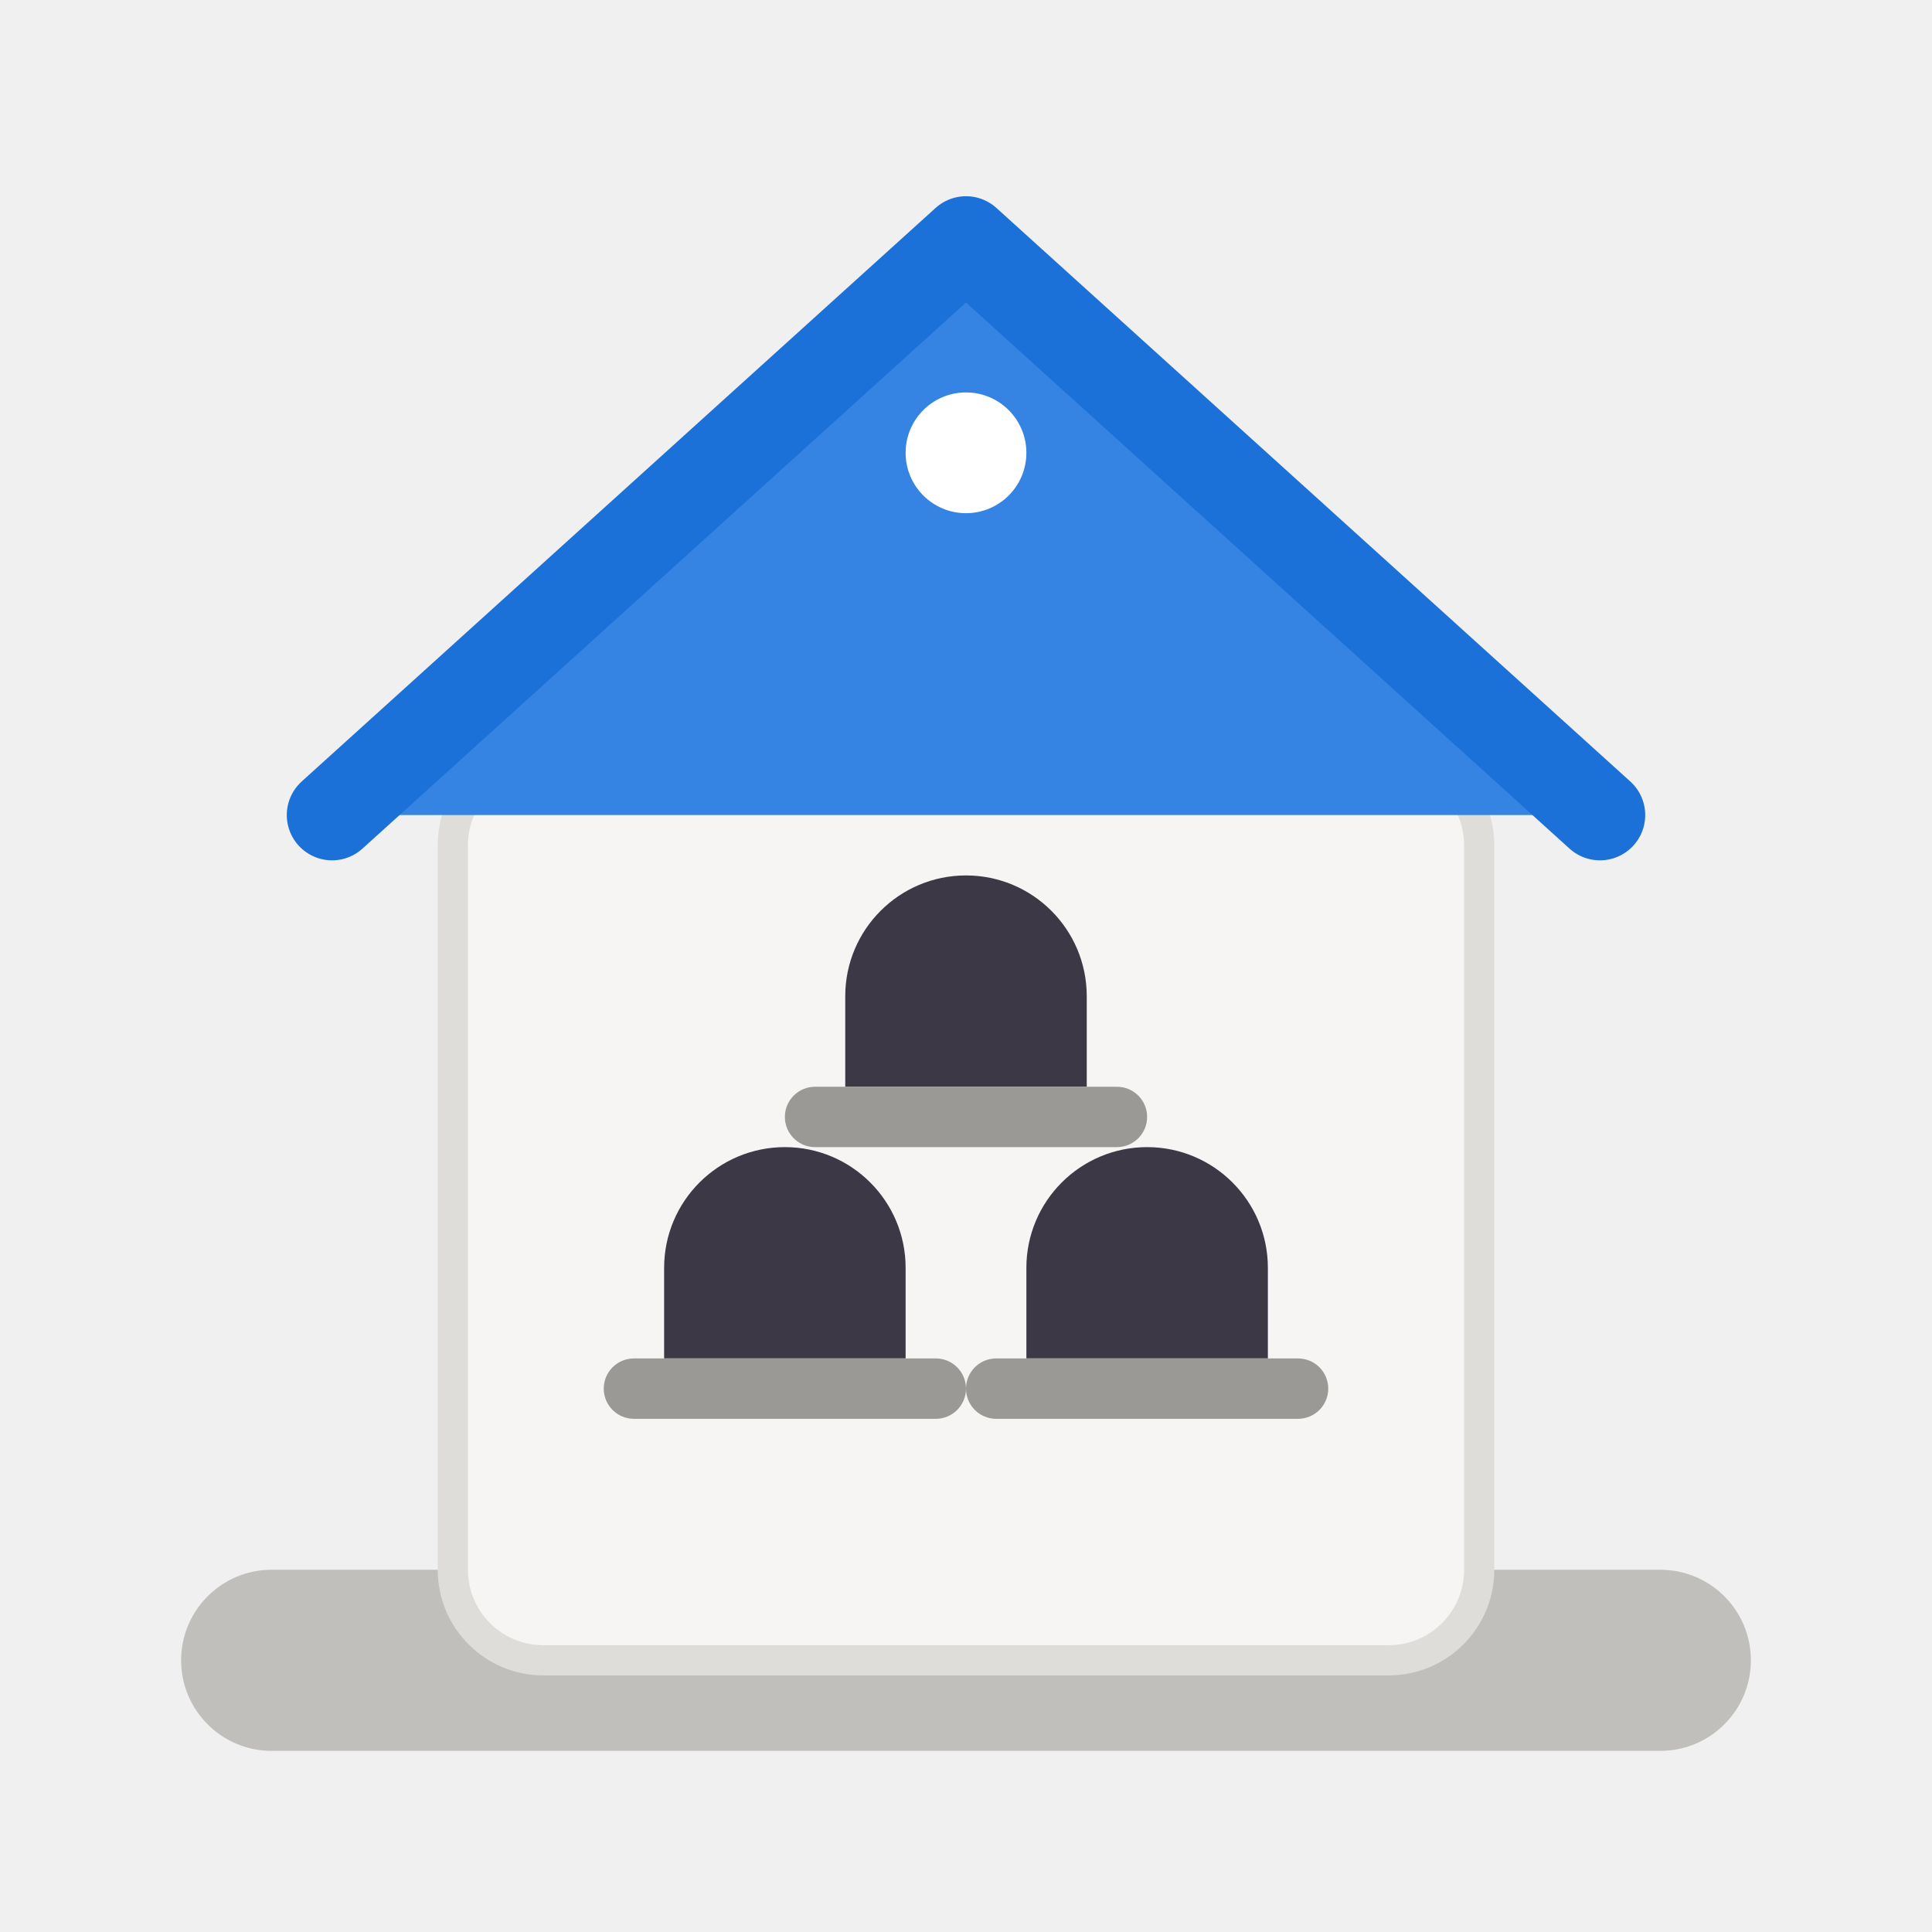
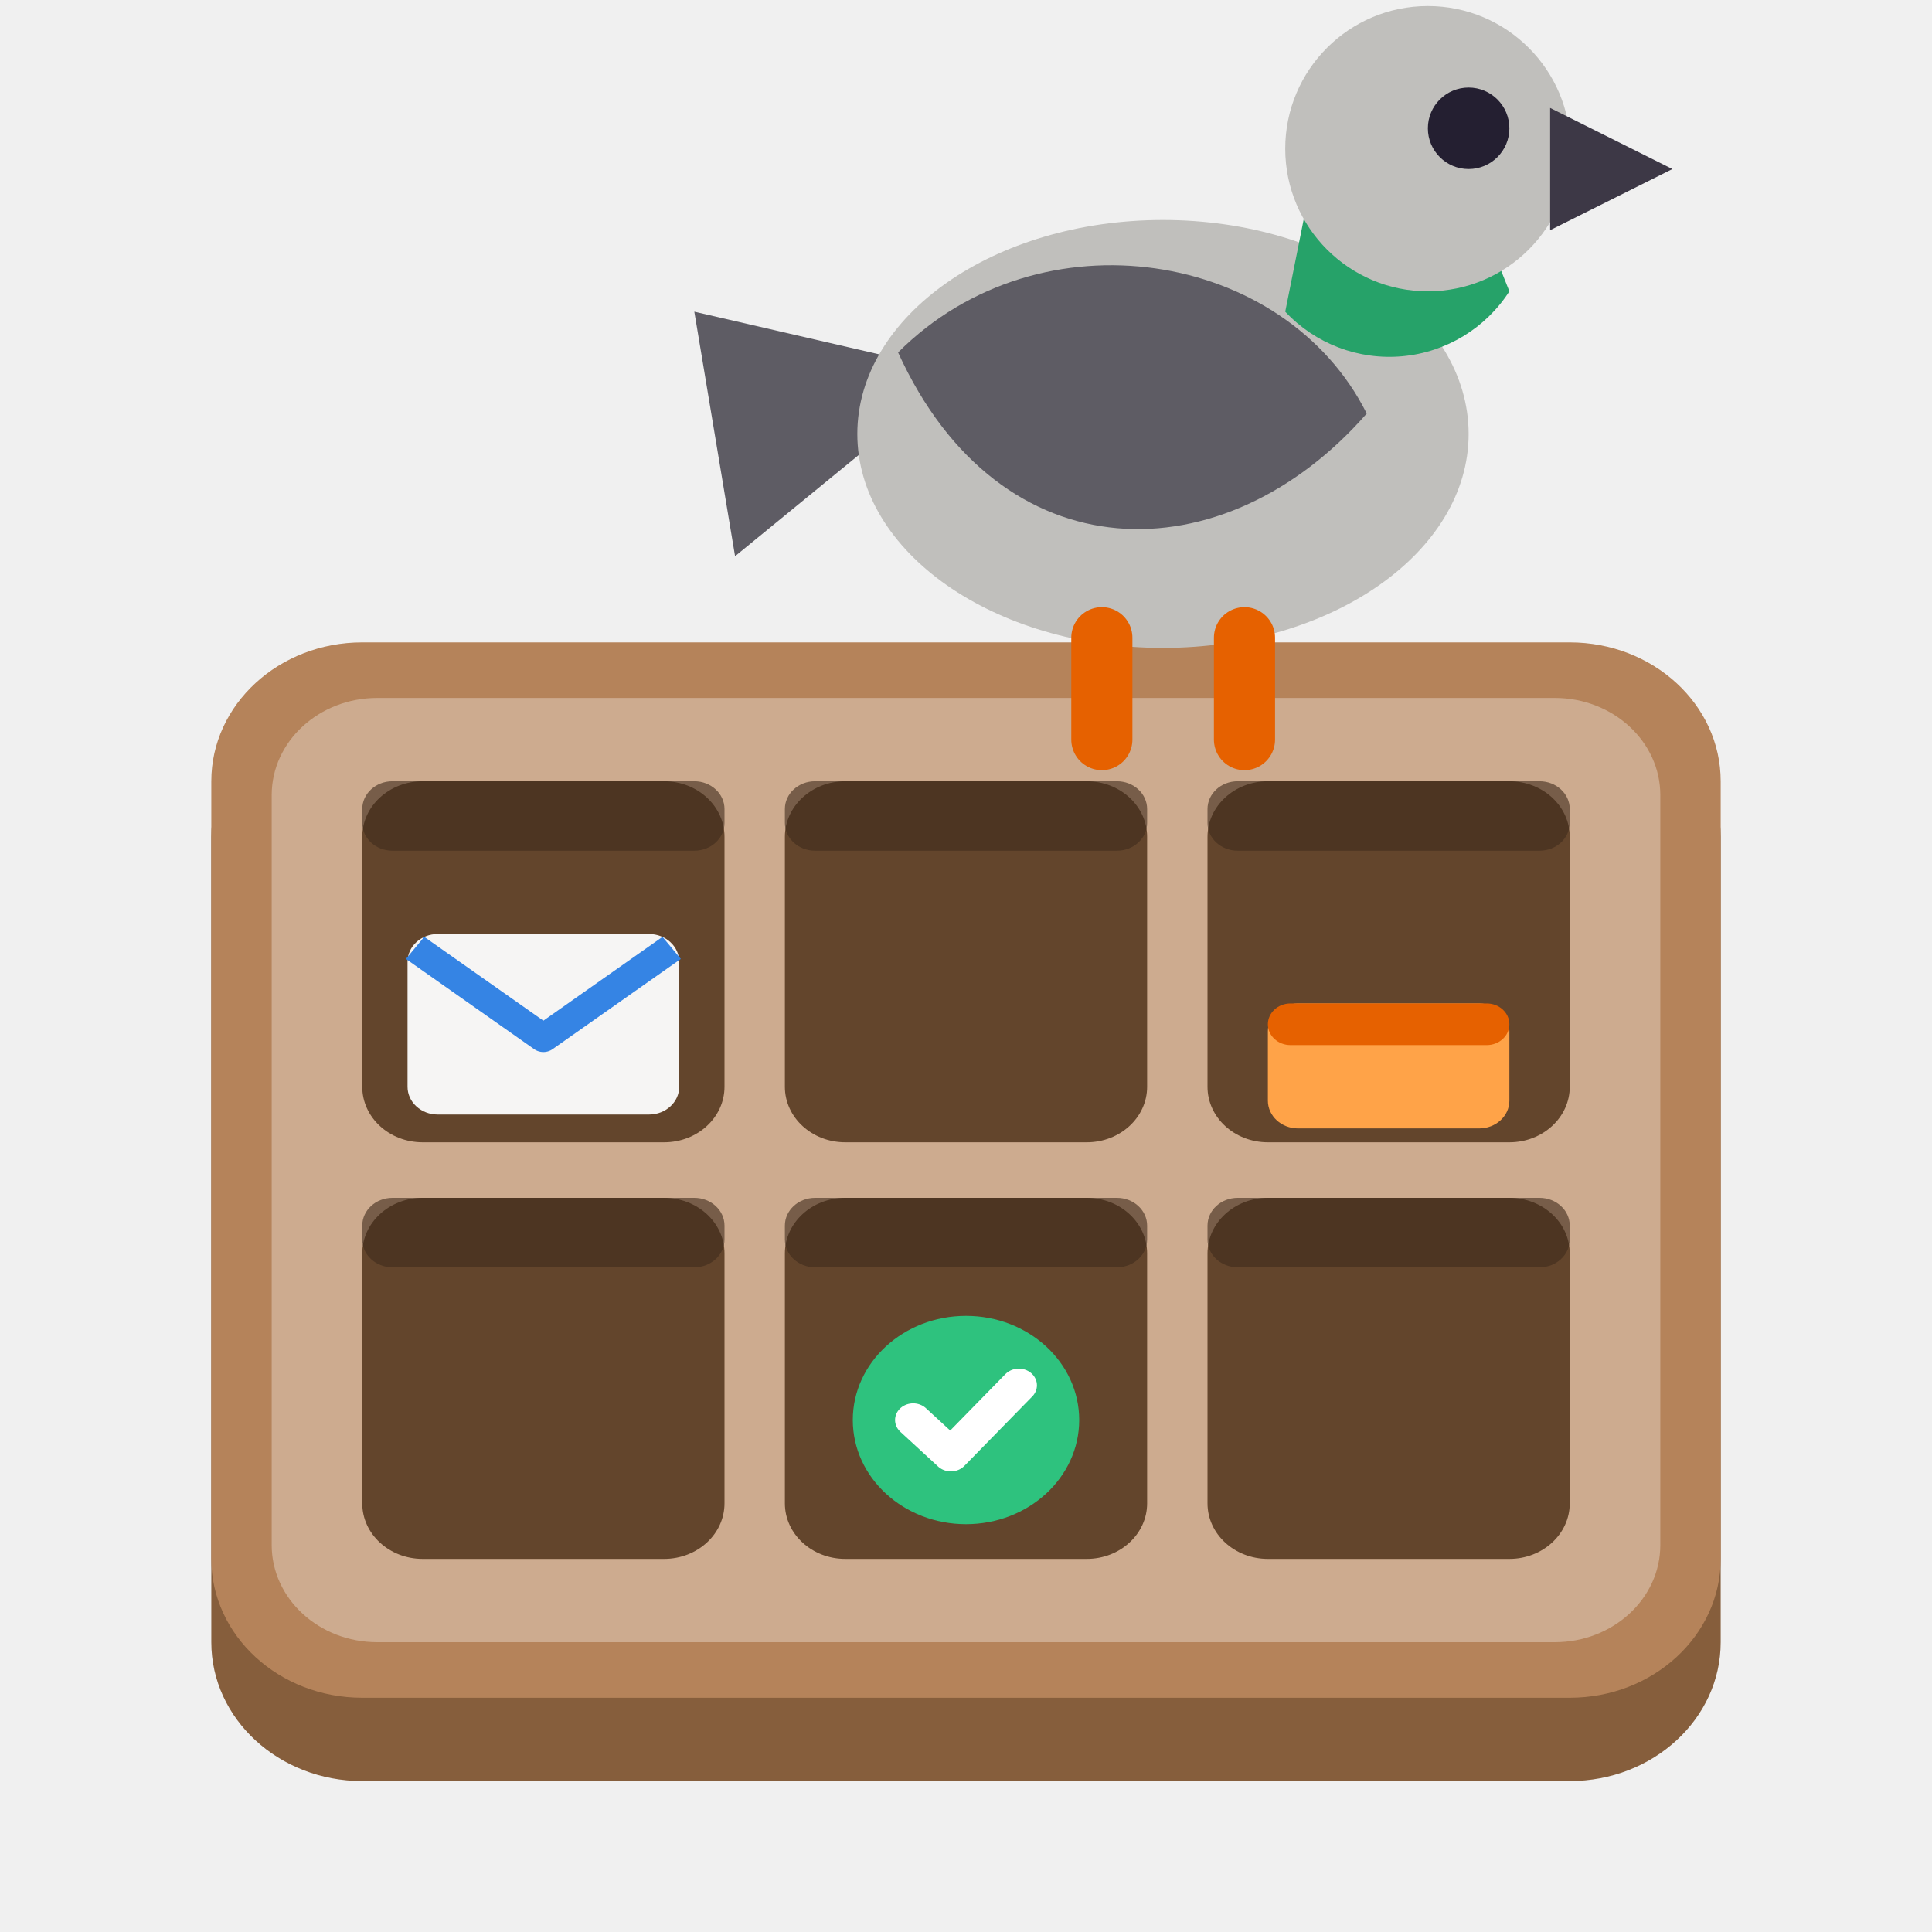
- <svg xmlns="http://www.w3.org/2000/svg" width="128" height="128" viewBox="0 0 128 128">
-   <rect x="12" y="104" width="104" height="12" rx="6" fill="#c0bfbc" />
-   <rect x="30" y="50" width="68" height="60" rx="6" fill="#f6f5f4" />
-   <rect x="30" y="50" width="68" height="60" rx="6" fill="none" stroke="#deddda" stroke-width="2" />
-   <path d="M22 54 L64 16 L106 54 Z" fill="#3584e4" stroke-linejoin="round" />
-   <path d="M22 54 L64 16 L106 54" fill="none" stroke="#1c71d8" stroke-width="6" stroke-linecap="round" stroke-linejoin="round" />
-   <path d="M44 84 a8 8 0 0 1 16 0 v6 h-16 z" fill="#3d3846" />
-   <path d="M68 84 a8 8 0 0 1 16 0 v6 h-16 z" fill="#3d3846" />
-   <path d="M56 66 a8 8 0 0 1 16 0 v6 h-16 z" fill="#3d3846" />
-   <rect x="40" y="90" width="24" height="4" rx="2" fill="#9a9996" />
-   <rect x="64" y="90" width="24" height="4" rx="2" fill="#9a9996" />
-   <rect x="52" y="72" width="24" height="4" rx="2" fill="#9a9996" />
-   <circle cx="64" cy="30" r="4" fill="#ffffff" />
+ <svg xmlns="http://www.w3.org/2000/svg" xmlns:xlink="http://www.w3.org/1999/xlink" width="128" height="128" viewBox="0 0 128 128">
+   <defs>
+     <g id="pigeon">
+       <path d="M13 22 L0 19 L2 31 Z" fill="#5e5c64" />
+       <ellipse cx="23" cy="25" rx="15" ry="10.5" fill="#c0bfbc" />
+       <path d="M10 21 C17 14 29 16 33 24 C26 32 15 32 10 21 Z" fill="#5e5c64" />
+       <path d="M29 19 a7 7 0 0 0 11 -1 l-2 -5 l-8 1 z" fill="#26a269" />
+       <circle cx="36" cy="11" r="7" fill="#c0bfbc" />
+       <path d="M42 9 L48 12 L42 15 Z" fill="#3d3846" />
+       <circle cx="38" cy="10" r="2" fill="#241f31" />
+       <path d="M20 35 v5 M27 35 v5" stroke="#e66100" stroke-width="3" stroke-linecap="round" />
+     </g>
+   </defs>
+   <g transform="translate(0 9.44) scale(1 0.92)">
+     <rect x="14" y="40" width="100" height="78" rx="10" fill="#865e3c" />
+     <rect x="14" y="36" width="100" height="76" rx="10" fill="#b5835a" />
+     <rect x="18" y="40" width="92" height="68" rx="7" fill="#cdab8f" />
+     <g fill="#63452c">
+       <rect x="24" y="46" width="24" height="26" rx="4" />
+       <rect x="52" y="46" width="24" height="26" rx="4" />
+       <rect x="80" y="46" width="24" height="26" rx="4" />
+       <rect x="24" y="76" width="24" height="26" rx="4" />
+       <rect x="52" y="76" width="24" height="26" rx="4" />
+       <rect x="80" y="76" width="24" height="26" rx="4" />
+     </g>
+     <g fill="#3d2a1b" opacity=".6">
+       <rect x="24" y="46" width="24" height="5" rx="2" />
+       <rect x="52" y="46" width="24" height="5" rx="2" />
+       <rect x="80" y="46" width="24" height="5" rx="2" />
+       <rect x="24" y="76" width="24" height="5" rx="2" />
+       <rect x="52" y="76" width="24" height="5" rx="2" />
+       <rect x="80" y="76" width="24" height="5" rx="2" />
+     </g>
+     <rect x="27" y="57" width="18" height="13" rx="2" fill="#f6f5f4" />
+     <path d="M27.5 58 L36 64.5 L44.5 58" fill="none" stroke="#3584e4" stroke-width="2" stroke-linejoin="round" />
+     <rect x="84" y="62" width="16" height="9" rx="2" fill="#ffa348" />
+     <rect x="84" y="62" width="16" height="3" rx="1.5" fill="#e66100" />
+     <circle cx="64" cy="92" r="7.5" fill="#2ec27e" />
+     <path d="M60.5 92 l2.5 2.5 l4.5 -5" fill="none" stroke="#ffffff" stroke-width="2.4" stroke-linecap="round" stroke-linejoin="round" />
+   </g>
+   <use xlink:href="#pigeon" transform="translate(46 -5) scale(1.35)" />
</svg>
